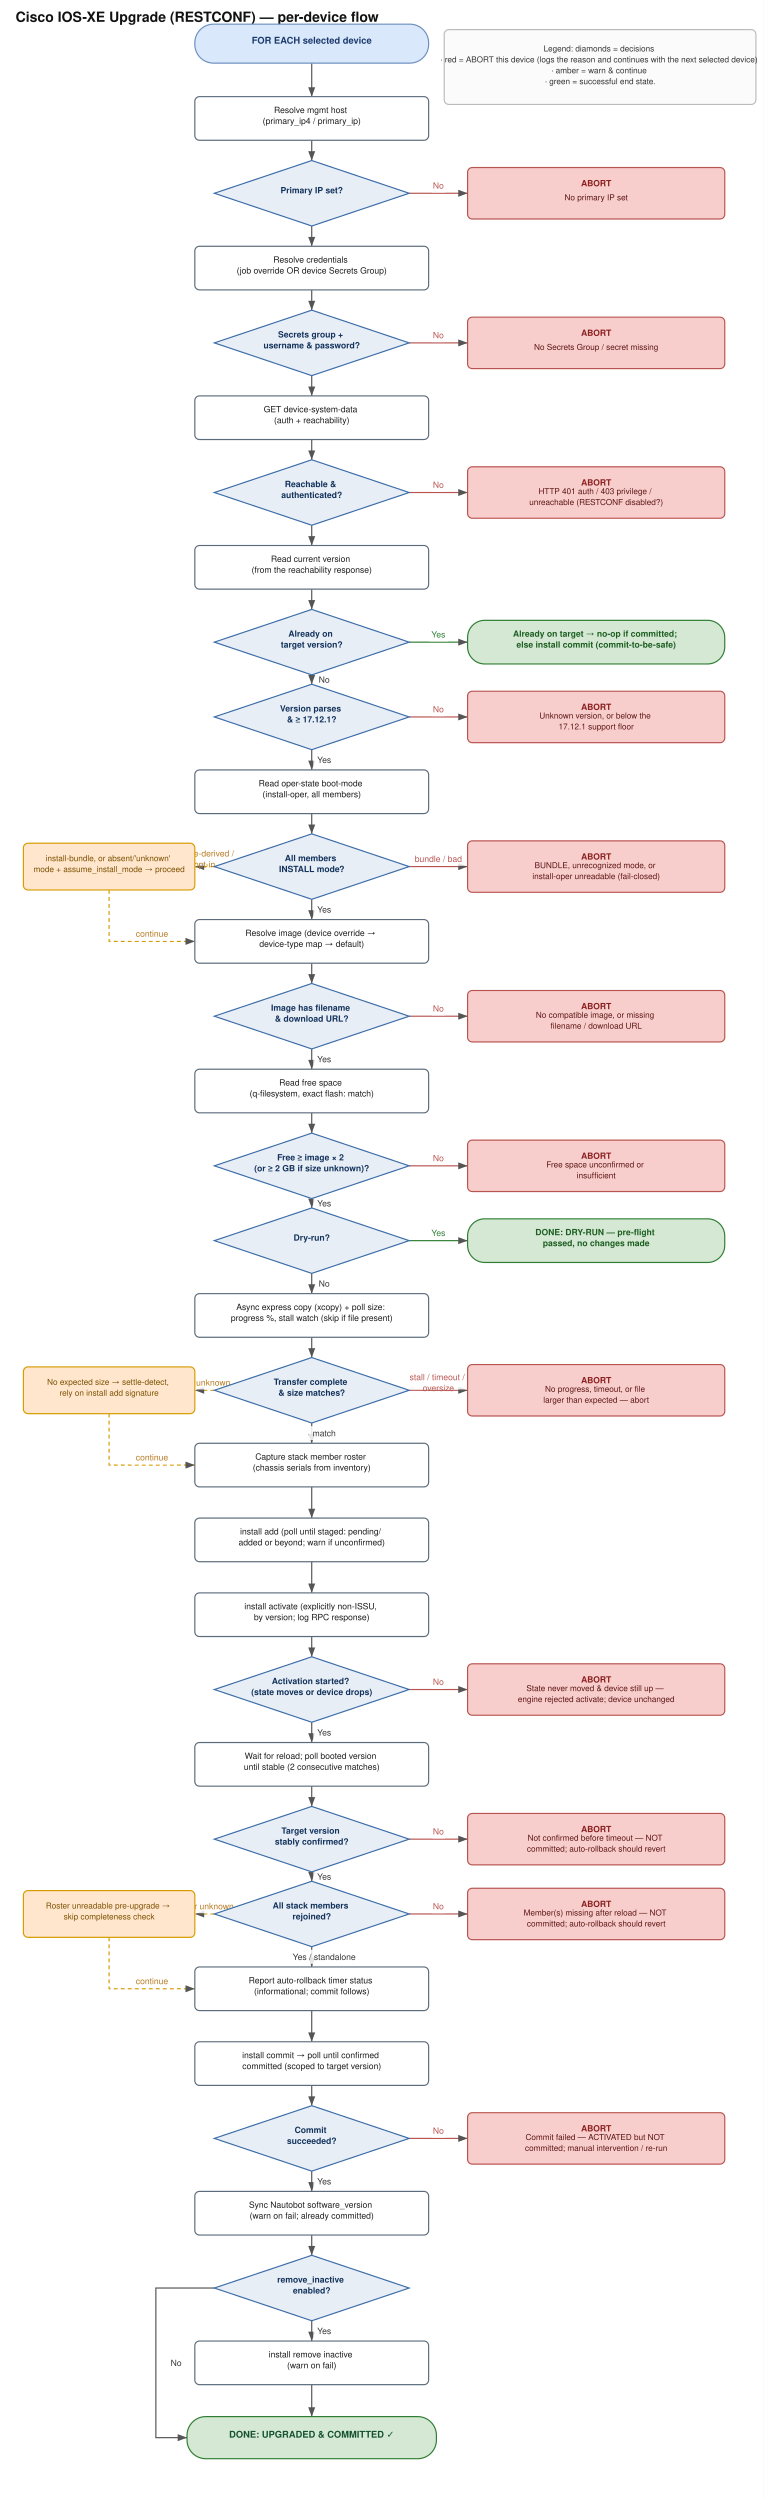
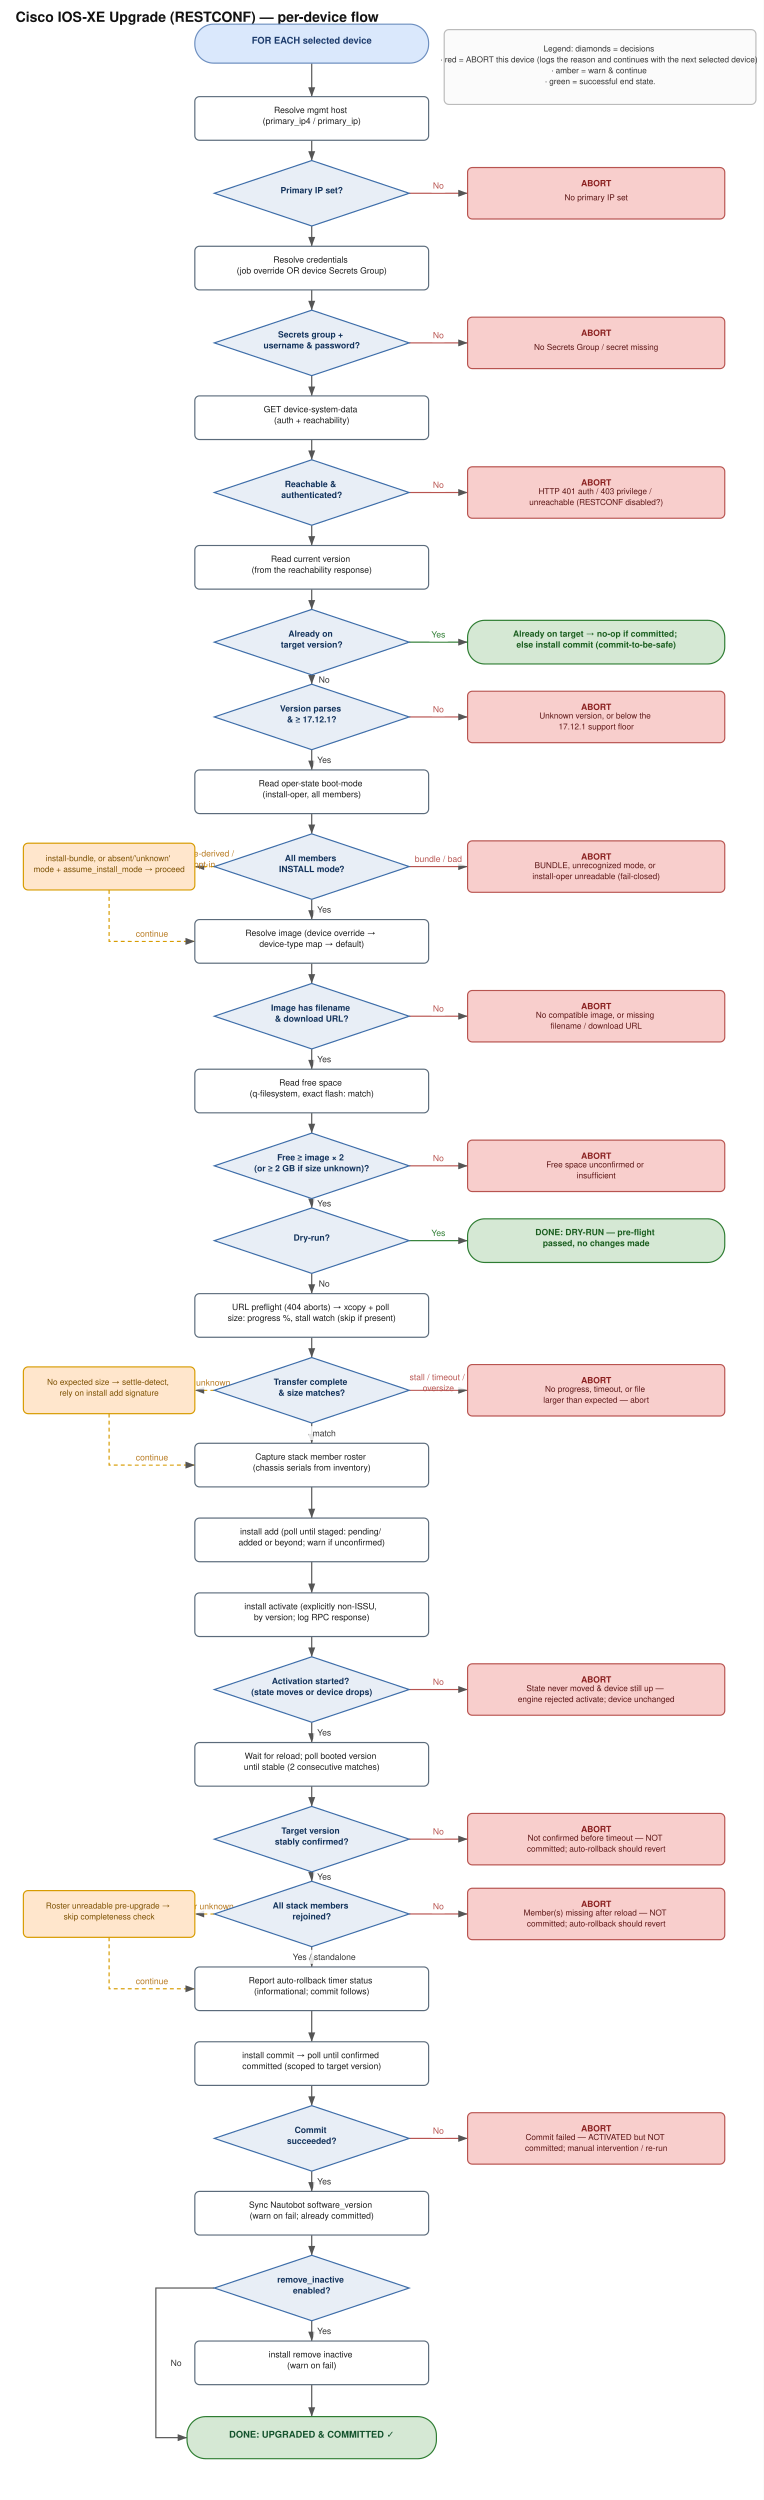
<svg xmlns="http://www.w3.org/2000/svg" viewBox="0 0 980 3208" width="980" height="3208" font-family="Helvetica,Arial,sans-serif">
  <defs>
    <marker id="arrow" markerWidth="10" markerHeight="10" refX="8" refY="3" orient="auto" markerUnits="strokeWidth">
      <path d="M0,0 L8,3 L0,6 z" fill="#555" />
    </marker>
  </defs>
  <rect x="0" y="0" width="980" height="3208" fill="#ffffff" />
  <text x="20" y="28" font-size="18" font-weight="bold" fill="#111">Cisco IOS-XE Upgrade (RESTCONF) — per-device flow</text>
  <rect x="570" y="38" width="400" height="96" rx="6" ry="6" fill="#fbfbfb" stroke="#bbb" stroke-width="1.5" />
  <text x="770" y="66" text-anchor="middle" font-family="Helvetica,Arial,sans-serif" font-size="10.5" fill="#333">
    <tspan x="770" dy="0">Legend:  diamonds = decisions</tspan>
    <tspan x="770" dy="14">· red = ABORT this device (logs the reason and continues with the next selected device)</tspan>
    <tspan x="770" dy="14">· amber = warn &amp; continue</tspan>
    <tspan x="770" dy="14">· green = successful end state.</tspan>
  </text>
  <path d="M 400 81 L 400 124" fill="none" stroke="#555" stroke-width="1.5" marker-end="url(#arrow)" />
  <path d="M 400 180 L 400 206" fill="none" stroke="#555" stroke-width="1.5" marker-end="url(#arrow)" />
  <path d="M 400 290 L 400 316" fill="none" stroke="#555" stroke-width="1.5" marker-end="url(#arrow)" />
  <path d="M 400 372 L 400 398" fill="none" stroke="#555" stroke-width="1.5" marker-end="url(#arrow)" />
  <path d="M 400 482 L 400 508" fill="none" stroke="#555" stroke-width="1.5" marker-end="url(#arrow)" />
  <path d="M 400 564 L 400 590" fill="none" stroke="#555" stroke-width="1.5" marker-end="url(#arrow)" />
  <path d="M 400 674 L 400 700" fill="none" stroke="#555" stroke-width="1.5" marker-end="url(#arrow)" />
  <path d="M 400 756 L 400 782" fill="none" stroke="#555" stroke-width="1.5" marker-end="url(#arrow)" />
  <path d="M 400 866 L 400 878" fill="none" stroke="#555" stroke-width="1.5" marker-end="url(#arrow)" />
  <rect x="406" y="863" width="21" height="18" rx="3" fill="#ffffff" fill-opacity="0.85" stroke="none" />
  <text x="416" y="876" text-anchor="middle" font-family="Helvetica,Arial,sans-serif" font-size="11" fill="#333">
    <tspan x="416" dy="0">No</tspan>
  </text>
  <path d="M 400 962 L 400 988" fill="none" stroke="#555" stroke-width="1.5" marker-end="url(#arrow)" />
  <rect x="402" y="966" width="28" height="18" rx="3" fill="#ffffff" fill-opacity="0.85" stroke="none" />
  <text x="416" y="979" text-anchor="middle" font-family="Helvetica,Arial,sans-serif" font-size="11" fill="#333">
    <tspan x="416" dy="0">Yes</tspan>
  </text>
  <path d="M 400 1044 L 400 1070" fill="none" stroke="#555" stroke-width="1.5" marker-end="url(#arrow)" />
  <path d="M 400 1154 L 400 1180" fill="none" stroke="#555" stroke-width="1.5" marker-end="url(#arrow)" />
  <rect x="402" y="1158" width="28" height="18" rx="3" fill="#ffffff" fill-opacity="0.85" stroke="none" />
  <text x="416" y="1171" text-anchor="middle" font-family="Helvetica,Arial,sans-serif" font-size="11" fill="#333">
    <tspan x="416" dy="0">Yes</tspan>
  </text>
  <path d="M 400 1236 L 400 1262" fill="none" stroke="#555" stroke-width="1.5" marker-end="url(#arrow)" />
  <path d="M 400 1346 L 400 1372" fill="none" stroke="#555" stroke-width="1.5" marker-end="url(#arrow)" />
  <rect x="402" y="1350" width="28" height="18" rx="3" fill="#ffffff" fill-opacity="0.85" stroke="none" />
  <text x="416" y="1363" text-anchor="middle" font-family="Helvetica,Arial,sans-serif" font-size="11" fill="#333">
    <tspan x="416" dy="0">Yes</tspan>
  </text>
  <path d="M 400 1428 L 400 1454" fill="none" stroke="#555" stroke-width="1.5" marker-end="url(#arrow)" />
  <path d="M 400 1538 L 400 1550" fill="none" stroke="#555" stroke-width="1.5" marker-end="url(#arrow)" />
  <rect x="402" y="1535" width="28" height="18" rx="3" fill="#ffffff" fill-opacity="0.85" stroke="none" />
  <text x="416" y="1548" text-anchor="middle" font-family="Helvetica,Arial,sans-serif" font-size="11" fill="#333">
    <tspan x="416" dy="0">Yes</tspan>
  </text>
  <path d="M 400 1634 L 400 1660" fill="none" stroke="#555" stroke-width="1.5" marker-end="url(#arrow)" />
  <rect x="406" y="1638" width="21" height="18" rx="3" fill="#ffffff" fill-opacity="0.85" stroke="none" />
  <text x="416" y="1651" text-anchor="middle" font-family="Helvetica,Arial,sans-serif" font-size="11" fill="#333">
    <tspan x="416" dy="0">No</tspan>
  </text>
  <path d="M 400 1716 L 400 1742" fill="none" stroke="#555" stroke-width="1.5" marker-end="url(#arrow)" />
  <path d="M 400 1826 L 400 1852" fill="none" stroke="#555" stroke-width="1.5" marker-end="url(#arrow)" />
  <rect x="396" y="1830" width="40" height="18" rx="3" fill="#ffffff" fill-opacity="0.85" stroke="none" />
  <text x="416" y="1843" text-anchor="middle" font-family="Helvetica,Arial,sans-serif" font-size="11" fill="#333">
    <tspan x="416" dy="0">match</tspan>
  </text>
  <path d="M 400 1908 L 400 1948" fill="none" stroke="#555" stroke-width="1.5" marker-end="url(#arrow)" />
  <path d="M 400 2004 L 400 2044" fill="none" stroke="#555" stroke-width="1.5" marker-end="url(#arrow)" />
  <path d="M 400 2100 L 400 2126" fill="none" stroke="#555" stroke-width="1.5" marker-end="url(#arrow)" />
  <path d="M 400 2210 L 400 2236" fill="none" stroke="#555" stroke-width="1.5" marker-end="url(#arrow)" />
  <rect x="402" y="2214" width="28" height="18" rx="3" fill="#ffffff" fill-opacity="0.85" stroke="none" />
  <text x="416" y="2227" text-anchor="middle" font-family="Helvetica,Arial,sans-serif" font-size="11" fill="#333">
    <tspan x="416" dy="0">Yes</tspan>
  </text>
  <path d="M 400 2292 L 400 2318" fill="none" stroke="#555" stroke-width="1.5" marker-end="url(#arrow)" />
  <path d="M 400 2402 L 400 2414" fill="none" stroke="#555" stroke-width="1.5" marker-end="url(#arrow)" />
  <rect x="402" y="2399" width="28" height="18" rx="3" fill="#ffffff" fill-opacity="0.85" stroke="none" />
  <text x="416" y="2412" text-anchor="middle" font-family="Helvetica,Arial,sans-serif" font-size="11" fill="#333">
    <tspan x="416" dy="0">Yes</tspan>
  </text>
  <path d="M 400 2498 L 400 2524" fill="none" stroke="#555" stroke-width="1.5" marker-end="url(#arrow)" />
  <rect x="360" y="2502" width="112" height="18" rx="3" fill="#ffffff" fill-opacity="0.85" stroke="none" />
  <text x="416" y="2515" text-anchor="middle" font-family="Helvetica,Arial,sans-serif" font-size="11" fill="#333">
    <tspan x="416" dy="0">Yes / standalone</tspan>
  </text>
  <path d="M 400 2580 L 400 2620" fill="none" stroke="#555" stroke-width="1.5" marker-end="url(#arrow)" />
  <path d="M 400 2676 L 400 2702" fill="none" stroke="#555" stroke-width="1.5" marker-end="url(#arrow)" />
  <path d="M 400 2786 L 400 2812" fill="none" stroke="#555" stroke-width="1.5" marker-end="url(#arrow)" />
  <rect x="402" y="2790" width="28" height="18" rx="3" fill="#ffffff" fill-opacity="0.85" stroke="none" />
  <text x="416" y="2803" text-anchor="middle" font-family="Helvetica,Arial,sans-serif" font-size="11" fill="#333">
    <tspan x="416" dy="0">Yes</tspan>
  </text>
  <path d="M 400 2868 L 400 2894" fill="none" stroke="#555" stroke-width="1.5" marker-end="url(#arrow)" />
  <path d="M 400 2978 L 400 3004" fill="none" stroke="#555" stroke-width="1.5" marker-end="url(#arrow)" />
  <rect x="402" y="2982" width="28" height="18" rx="3" fill="#ffffff" fill-opacity="0.85" stroke="none" />
  <text x="416" y="2995" text-anchor="middle" font-family="Helvetica,Arial,sans-serif" font-size="11" fill="#333">
    <tspan x="416" dy="0">Yes</tspan>
  </text>
  <path d="M 400 3060 L 400 3101" fill="none" stroke="#555" stroke-width="1.5" marker-end="url(#arrow)" />
  <path d="M 275 2936 L 200 2936 L 200 3128 L 240 3128" fill="none" stroke="#555" stroke-width="1.5" marker-end="url(#arrow)" />
  <rect x="216" y="3023" width="21" height="18" rx="3" fill="#ffffff" fill-opacity="0.85" stroke="none" />
  <text x="226" y="3036" text-anchor="middle" font-family="Helvetica,Arial,sans-serif" font-size="11" fill="#333">
    <tspan x="226" dy="0">No</tspan>
  </text>
  <path d="M 525 248 L 600 248" fill="none" stroke="#B85450" stroke-width="1.5" marker-end="url(#arrow)" />
  <rect x="552" y="229" width="21" height="18" rx="3" fill="#ffffff" fill-opacity="0.85" stroke="none" />
  <text x="562.5" y="242" text-anchor="middle" font-family="Helvetica,Arial,sans-serif" font-size="11" fill="#B85450">
    <tspan x="562.5" dy="0">No</tspan>
  </text>
  <rect x="600" y="215" width="330" height="66" rx="6" ry="6" fill="#F8CECC" stroke="#B85450" stroke-width="1.5" />
  <text x="765.0" y="239" text-anchor="middle" font-family="Helvetica,Arial,sans-serif" font-size="11" font-weight="bold" fill="#8a1f1f">
    <tspan x="765.0" dy="0">ABORT</tspan>
  </text>
  <text x="765.0" y="257" text-anchor="middle" font-family="Helvetica,Arial,sans-serif" font-size="10.5" fill="#5b1414">
    <tspan x="765.0" dy="0">No primary IP set</tspan>
  </text>
  <path d="M 525 440 L 600 440" fill="none" stroke="#B85450" stroke-width="1.5" marker-end="url(#arrow)" />
  <rect x="552" y="421" width="21" height="18" rx="3" fill="#ffffff" fill-opacity="0.85" stroke="none" />
  <text x="562.5" y="434" text-anchor="middle" font-family="Helvetica,Arial,sans-serif" font-size="11" fill="#B85450">
    <tspan x="562.5" dy="0">No</tspan>
  </text>
  <rect x="600" y="407" width="330" height="66" rx="6" ry="6" fill="#F8CECC" stroke="#B85450" stroke-width="1.5" />
  <text x="765.0" y="431" text-anchor="middle" font-family="Helvetica,Arial,sans-serif" font-size="11" font-weight="bold" fill="#8a1f1f">
    <tspan x="765.0" dy="0">ABORT</tspan>
  </text>
  <text x="765.0" y="449" text-anchor="middle" font-family="Helvetica,Arial,sans-serif" font-size="10.5" fill="#5b1414">
    <tspan x="765.0" dy="0">No Secrets Group / secret missing</tspan>
  </text>
  <path d="M 525 632 L 600 632" fill="none" stroke="#B85450" stroke-width="1.5" marker-end="url(#arrow)" />
  <rect x="552" y="613" width="21" height="18" rx="3" fill="#ffffff" fill-opacity="0.85" stroke="none" />
  <text x="562.5" y="626" text-anchor="middle" font-family="Helvetica,Arial,sans-serif" font-size="11" fill="#B85450">
    <tspan x="562.5" dy="0">No</tspan>
  </text>
  <rect x="600" y="599" width="330" height="66" rx="6" ry="6" fill="#F8CECC" stroke="#B85450" stroke-width="1.5" />
  <text x="765.0" y="623" text-anchor="middle" font-family="Helvetica,Arial,sans-serif" font-size="11" font-weight="bold" fill="#8a1f1f">
    <tspan x="765.0" dy="0">ABORT</tspan>
  </text>
  <text x="765.0" y="634" text-anchor="middle" font-family="Helvetica,Arial,sans-serif" font-size="10.5" fill="#5b1414">
    <tspan x="765.0" dy="0">HTTP 401 auth / 403 privilege /</tspan>
    <tspan x="765.0" dy="14">unreachable (RESTCONF disabled?)</tspan>
  </text>
  <path d="M 525 824 L 600 824" fill="none" stroke="#2E7D32" stroke-width="1.5" marker-end="url(#arrow)" />
  <rect x="549" y="805" width="28" height="18" rx="3" fill="#ffffff" fill-opacity="0.85" stroke="none" />
  <text x="562.5" y="818" text-anchor="middle" font-family="Helvetica,Arial,sans-serif" font-size="11" fill="#2E7D32">
    <tspan x="562.5" dy="0">Yes</tspan>
  </text>
  <rect x="600" y="796" width="330" height="56" rx="22" ry="22" fill="#D5E8D4" stroke="#2E7D32" stroke-width="1.5" />
  <text x="765.0" y="817" text-anchor="middle" font-family="Helvetica,Arial,sans-serif" font-size="11" font-weight="bold" fill="#1b5e20">
    <tspan x="765.0" dy="0">Already on target → no-op if committed;</tspan>
    <tspan x="765.0" dy="14">else install commit (commit-to-be-safe)</tspan>
  </text>
  <path d="M 525 920 L 600 920" fill="none" stroke="#B85450" stroke-width="1.5" marker-end="url(#arrow)" />
  <rect x="552" y="901" width="21" height="18" rx="3" fill="#ffffff" fill-opacity="0.85" stroke="none" />
  <text x="562.5" y="914" text-anchor="middle" font-family="Helvetica,Arial,sans-serif" font-size="11" fill="#B85450">
    <tspan x="562.5" dy="0">No</tspan>
  </text>
  <rect x="600" y="887" width="330" height="66" rx="6" ry="6" fill="#F8CECC" stroke="#B85450" stroke-width="1.5" />
  <text x="765.0" y="911" text-anchor="middle" font-family="Helvetica,Arial,sans-serif" font-size="11" font-weight="bold" fill="#8a1f1f">
    <tspan x="765.0" dy="0">ABORT</tspan>
  </text>
  <text x="765.0" y="922" text-anchor="middle" font-family="Helvetica,Arial,sans-serif" font-size="10.5" fill="#5b1414">
    <tspan x="765.0" dy="0">Unknown version, or below the</tspan>
    <tspan x="765.0" dy="14">17.12.1 support floor</tspan>
  </text>
  <path d="M 525 1112 L 600 1112" fill="none" stroke="#B85450" stroke-width="1.5" marker-end="url(#arrow)" />
  <rect x="520" y="1093" width="86" height="18" rx="3" fill="#ffffff" fill-opacity="0.85" stroke="none" />
  <text x="562.5" y="1106" text-anchor="middle" font-family="Helvetica,Arial,sans-serif" font-size="11" fill="#B85450">
    <tspan x="562.5" dy="0">bundle / bad</tspan>
  </text>
  <rect x="600" y="1079" width="330" height="66" rx="6" ry="6" fill="#F8CECC" stroke="#B85450" stroke-width="1.5" />
  <text x="765.0" y="1103" text-anchor="middle" font-family="Helvetica,Arial,sans-serif" font-size="11" font-weight="bold" fill="#8a1f1f">
    <tspan x="765.0" dy="0">ABORT</tspan>
  </text>
  <text x="765.0" y="1114" text-anchor="middle" font-family="Helvetica,Arial,sans-serif" font-size="10.5" fill="#5b1414">
    <tspan x="765.0" dy="0">BUNDLE, unrecognized mode, or</tspan>
    <tspan x="765.0" dy="14">install-oper unreadable (fail-closed)</tspan>
  </text>
  <path d="M 275 1112 L 250 1112" fill="none" stroke="#D79B00" stroke-width="1.5" stroke-dasharray="5,4" marker-end="url(#arrow)" />
  <rect x="184" y="1093" width="158" height="18" rx="3" fill="#ffffff" fill-opacity="0.85" stroke="none" />
  <text x="262.5" y="1099" text-anchor="middle" font-family="Helvetica,Arial,sans-serif" font-size="11" fill="#B7791f">
    <tspan x="262.5" dy="0">bundle-derived /</tspan>
    <tspan x="262.5" dy="14">opt-in</tspan>
  </text>
  <rect x="30" y="1082" width="220" height="60" rx="6" ry="6" fill="#FFE6CC" stroke="#D79B00" stroke-width="1.5" />
  <text x="140.0" y="1105" text-anchor="middle" font-family="Helvetica,Arial,sans-serif" font-size="10.5" fill="#7a4f00">
    <tspan x="140.0" dy="0">install-bundle, or absent/'unknown'</tspan>
    <tspan x="140.0" dy="14">mode + assume_install_mode → proceed</tspan>
  </text>
  <path d="M 140 1142 L 140 1208 L 250 1208" fill="none" stroke="#D79B00" stroke-width="1.5" stroke-dasharray="5,4" marker-end="url(#arrow)" />
  <rect x="165" y="1189" width="60" height="18" rx="3" fill="#ffffff" fill-opacity="0.85" stroke="none" />
  <text x="195.0" y="1202" text-anchor="middle" font-family="Helvetica,Arial,sans-serif" font-size="11" fill="#B7791f">
    <tspan x="195.0" dy="0">continue</tspan>
  </text>
  <path d="M 525 1304 L 600 1304" fill="none" stroke="#B85450" stroke-width="1.5" marker-end="url(#arrow)" />
  <rect x="552" y="1285" width="21" height="18" rx="3" fill="#ffffff" fill-opacity="0.85" stroke="none" />
  <text x="562.5" y="1298" text-anchor="middle" font-family="Helvetica,Arial,sans-serif" font-size="11" fill="#B85450">
    <tspan x="562.5" dy="0">No</tspan>
  </text>
  <rect x="600" y="1271" width="330" height="66" rx="6" ry="6" fill="#F8CECC" stroke="#B85450" stroke-width="1.5" />
  <text x="765.0" y="1295" text-anchor="middle" font-family="Helvetica,Arial,sans-serif" font-size="11" font-weight="bold" fill="#8a1f1f">
    <tspan x="765.0" dy="0">ABORT</tspan>
  </text>
  <text x="765.0" y="1306" text-anchor="middle" font-family="Helvetica,Arial,sans-serif" font-size="10.5" fill="#5b1414">
    <tspan x="765.0" dy="0">No compatible image, or missing</tspan>
    <tspan x="765.0" dy="14">filename / download URL</tspan>
  </text>
  <path d="M 525 1496 L 600 1496" fill="none" stroke="#B85450" stroke-width="1.5" marker-end="url(#arrow)" />
  <rect x="552" y="1477" width="21" height="18" rx="3" fill="#ffffff" fill-opacity="0.85" stroke="none" />
  <text x="562.5" y="1490" text-anchor="middle" font-family="Helvetica,Arial,sans-serif" font-size="11" fill="#B85450">
    <tspan x="562.5" dy="0">No</tspan>
  </text>
  <rect x="600" y="1463" width="330" height="66" rx="6" ry="6" fill="#F8CECC" stroke="#B85450" stroke-width="1.5" />
  <text x="765.0" y="1487" text-anchor="middle" font-family="Helvetica,Arial,sans-serif" font-size="11" font-weight="bold" fill="#8a1f1f">
    <tspan x="765.0" dy="0">ABORT</tspan>
  </text>
  <text x="765.0" y="1498" text-anchor="middle" font-family="Helvetica,Arial,sans-serif" font-size="10.5" fill="#5b1414">
    <tspan x="765.0" dy="0">Free space unconfirmed or</tspan>
    <tspan x="765.0" dy="14">insufficient</tspan>
  </text>
  <path d="M 525 1592 L 600 1592" fill="none" stroke="#2E7D32" stroke-width="1.5" marker-end="url(#arrow)" />
  <rect x="549" y="1573" width="28" height="18" rx="3" fill="#ffffff" fill-opacity="0.85" stroke="none" />
  <text x="562.5" y="1586" text-anchor="middle" font-family="Helvetica,Arial,sans-serif" font-size="11" fill="#2E7D32">
    <tspan x="562.5" dy="0">Yes</tspan>
  </text>
  <rect x="600" y="1564" width="330" height="56" rx="22" ry="22" fill="#D5E8D4" stroke="#2E7D32" stroke-width="1.5" />
  <text x="765.0" y="1585" text-anchor="middle" font-family="Helvetica,Arial,sans-serif" font-size="11" font-weight="bold" fill="#1b5e20">
    <tspan x="765.0" dy="0">DONE: DRY-RUN — pre-flight</tspan>
    <tspan x="765.0" dy="14">passed, no changes made</tspan>
  </text>
  <path d="M 525 1784 L 600 1784" fill="none" stroke="#B85450" stroke-width="1.5" marker-end="url(#arrow)" />
  <rect x="474" y="1765" width="177" height="18" rx="3" fill="#ffffff" fill-opacity="0.85" stroke="none" />
  <text x="562.5" y="1771" text-anchor="middle" font-family="Helvetica,Arial,sans-serif" font-size="11" fill="#B85450">
    <tspan x="562.5" dy="0">stall / timeout /</tspan>
    <tspan x="562.5" dy="14">oversize</tspan>
  </text>
  <rect x="600" y="1751" width="330" height="66" rx="6" ry="6" fill="#F8CECC" stroke="#B85450" stroke-width="1.5" />
  <text x="765.0" y="1775" text-anchor="middle" font-family="Helvetica,Arial,sans-serif" font-size="11" font-weight="bold" fill="#8a1f1f">
    <tspan x="765.0" dy="0">ABORT</tspan>
  </text>
  <text x="765.0" y="1786" text-anchor="middle" font-family="Helvetica,Arial,sans-serif" font-size="10.5" fill="#5b1414">
    <tspan x="765.0" dy="0">No progress, timeout, or file</tspan>
    <tspan x="765.0" dy="14">larger than expected — abort</tspan>
  </text>
  <path d="M 275 1784 L 250 1784" fill="none" stroke="#D79B00" stroke-width="1.5" stroke-dasharray="5,4" marker-end="url(#arrow)" />
  <rect x="220" y="1765" width="86" height="18" rx="3" fill="#ffffff" fill-opacity="0.85" stroke="none" />
  <text x="262.5" y="1778" text-anchor="middle" font-family="Helvetica,Arial,sans-serif" font-size="11" fill="#B7791f">
    <tspan x="262.5" dy="0">size unknown</tspan>
  </text>
  <rect x="30" y="1754" width="220" height="60" rx="6" ry="6" fill="#FFE6CC" stroke="#D79B00" stroke-width="1.5" />
  <text x="140.0" y="1777" text-anchor="middle" font-family="Helvetica,Arial,sans-serif" font-size="10.5" fill="#7a4f00">
    <tspan x="140.0" dy="0">No expected size → settle-detect,</tspan>
    <tspan x="140.0" dy="14">rely on install add signature</tspan>
  </text>
  <path d="M 140 1814 L 140 1880 L 250 1880" fill="none" stroke="#D79B00" stroke-width="1.5" stroke-dasharray="5,4" marker-end="url(#arrow)" />
  <rect x="165" y="1861" width="60" height="18" rx="3" fill="#ffffff" fill-opacity="0.85" stroke="none" />
  <text x="195.0" y="1874" text-anchor="middle" font-family="Helvetica,Arial,sans-serif" font-size="11" fill="#B7791f">
    <tspan x="195.0" dy="0">continue</tspan>
  </text>
  <path d="M 525 2168 L 600 2168" fill="none" stroke="#B85450" stroke-width="1.5" marker-end="url(#arrow)" />
  <rect x="552" y="2149" width="21" height="18" rx="3" fill="#ffffff" fill-opacity="0.85" stroke="none" />
  <text x="562.5" y="2162" text-anchor="middle" font-family="Helvetica,Arial,sans-serif" font-size="11" fill="#B85450">
    <tspan x="562.5" dy="0">No</tspan>
  </text>
  <rect x="600" y="2135" width="330" height="66" rx="6" ry="6" fill="#F8CECC" stroke="#B85450" stroke-width="1.5" />
  <text x="765.0" y="2159" text-anchor="middle" font-family="Helvetica,Arial,sans-serif" font-size="11" font-weight="bold" fill="#8a1f1f">
    <tspan x="765.0" dy="0">ABORT</tspan>
  </text>
  <text x="765.0" y="2170" text-anchor="middle" font-family="Helvetica,Arial,sans-serif" font-size="10.5" fill="#5b1414">
    <tspan x="765.0" dy="0">State never moved &amp; device still up —</tspan>
    <tspan x="765.0" dy="14">engine rejected activate; device unchanged</tspan>
  </text>
  <path d="M 525 2360 L 600 2360" fill="none" stroke="#B85450" stroke-width="1.5" marker-end="url(#arrow)" />
  <rect x="552" y="2341" width="21" height="18" rx="3" fill="#ffffff" fill-opacity="0.85" stroke="none" />
  <text x="562.5" y="2354" text-anchor="middle" font-family="Helvetica,Arial,sans-serif" font-size="11" fill="#B85450">
    <tspan x="562.5" dy="0">No</tspan>
  </text>
  <rect x="600" y="2327" width="330" height="66" rx="6" ry="6" fill="#F8CECC" stroke="#B85450" stroke-width="1.5" />
  <text x="765.0" y="2351" text-anchor="middle" font-family="Helvetica,Arial,sans-serif" font-size="11" font-weight="bold" fill="#8a1f1f">
    <tspan x="765.0" dy="0">ABORT</tspan>
  </text>
  <text x="765.0" y="2362" text-anchor="middle" font-family="Helvetica,Arial,sans-serif" font-size="10.5" fill="#5b1414">
    <tspan x="765.0" dy="0">Not confirmed before timeout — NOT</tspan>
    <tspan x="765.0" dy="14">committed; auto-rollback should revert</tspan>
  </text>
  <path d="M 525 2456 L 600 2456" fill="none" stroke="#B85450" stroke-width="1.5" marker-end="url(#arrow)" />
  <rect x="552" y="2437" width="21" height="18" rx="3" fill="#ffffff" fill-opacity="0.85" stroke="none" />
  <text x="562.5" y="2450" text-anchor="middle" font-family="Helvetica,Arial,sans-serif" font-size="11" fill="#B85450">
    <tspan x="562.5" dy="0">No</tspan>
  </text>
  <rect x="600" y="2423" width="330" height="66" rx="6" ry="6" fill="#F8CECC" stroke="#B85450" stroke-width="1.5" />
  <text x="765.0" y="2447" text-anchor="middle" font-family="Helvetica,Arial,sans-serif" font-size="11" font-weight="bold" fill="#8a1f1f">
    <tspan x="765.0" dy="0">ABORT</tspan>
  </text>
  <text x="765.0" y="2458" text-anchor="middle" font-family="Helvetica,Arial,sans-serif" font-size="10.5" fill="#5b1414">
    <tspan x="765.0" dy="0">Member(s) missing after reload — NOT</tspan>
    <tspan x="765.0" dy="14">committed; auto-rollback should revert</tspan>
  </text>
  <path d="M 275 2456 L 250 2456" fill="none" stroke="#D79B00" stroke-width="1.5" stroke-dasharray="5,4" marker-end="url(#arrow)" />
  <rect x="213" y="2437" width="99" height="18" rx="3" fill="#ffffff" fill-opacity="0.85" stroke="none" />
  <text x="262.5" y="2450" text-anchor="middle" font-family="Helvetica,Arial,sans-serif" font-size="11" fill="#B7791f">
    <tspan x="262.5" dy="0">roster unknown</tspan>
  </text>
  <rect x="30" y="2426" width="220" height="60" rx="6" ry="6" fill="#FFE6CC" stroke="#D79B00" stroke-width="1.5" />
  <text x="140.0" y="2449" text-anchor="middle" font-family="Helvetica,Arial,sans-serif" font-size="10.5" fill="#7a4f00">
    <tspan x="140.0" dy="0">Roster unreadable pre-upgrade →</tspan>
    <tspan x="140.0" dy="14">skip completeness check</tspan>
  </text>
  <path d="M 140 2486 L 140 2552 L 250 2552" fill="none" stroke="#D79B00" stroke-width="1.5" stroke-dasharray="5,4" marker-end="url(#arrow)" />
  <rect x="165" y="2533" width="60" height="18" rx="3" fill="#ffffff" fill-opacity="0.85" stroke="none" />
  <text x="195.0" y="2546" text-anchor="middle" font-family="Helvetica,Arial,sans-serif" font-size="11" fill="#B7791f">
    <tspan x="195.0" dy="0">continue</tspan>
  </text>
  <path d="M 525 2744 L 600 2744" fill="none" stroke="#B85450" stroke-width="1.5" marker-end="url(#arrow)" />
  <rect x="552" y="2725" width="21" height="18" rx="3" fill="#ffffff" fill-opacity="0.85" stroke="none" />
  <text x="562.5" y="2738" text-anchor="middle" font-family="Helvetica,Arial,sans-serif" font-size="11" fill="#B85450">
    <tspan x="562.5" dy="0">No</tspan>
  </text>
  <rect x="600" y="2711" width="330" height="66" rx="6" ry="6" fill="#F8CECC" stroke="#B85450" stroke-width="1.5" />
  <text x="765.0" y="2735" text-anchor="middle" font-family="Helvetica,Arial,sans-serif" font-size="11" font-weight="bold" fill="#8a1f1f">
    <tspan x="765.0" dy="0">ABORT</tspan>
  </text>
  <text x="765.0" y="2746" text-anchor="middle" font-family="Helvetica,Arial,sans-serif" font-size="10.5" fill="#5b1414">
    <tspan x="765.0" dy="0">Commit failed — ACTIVATED but NOT</tspan>
    <tspan x="765.0" dy="14">committed; manual intervention / re-run</tspan>
  </text>
  <rect x="250" y="31" width="300" height="50" rx="24" ry="24" fill="#DAE8FC" stroke="#6C8EBF" stroke-width="1.5" />
  <text x="400" y="56" text-anchor="middle" font-family="Helvetica,Arial,sans-serif" font-size="12" font-weight="bold" fill="#1b3a6b">
    <tspan x="400" dy="0">FOR EACH selected device</tspan>
  </text>
  <rect x="250" y="124" width="300" height="56" rx="6" ry="6" fill="#FFFFFF" stroke="#5B6B7B" stroke-width="1.5" />
  <text x="400" y="145" text-anchor="middle" font-family="Helvetica,Arial,sans-serif" font-size="11" fill="#1a1a1a">
    <tspan x="400" dy="0">Resolve mgmt host</tspan>
    <tspan x="400" dy="14">(primary_ip4 / primary_ip)</tspan>
  </text>
  <polygon points="400,206.0 525.0,248 400,290.0 275.0,248" fill="#E8EEF6" stroke="#3C6CA8" stroke-width="1.5" />
  <text x="400" y="248" text-anchor="middle" font-family="Helvetica,Arial,sans-serif" font-size="11" font-weight="bold" fill="#13335c">
    <tspan x="400" dy="0">Primary IP set?</tspan>
  </text>
  <rect x="250" y="316" width="300" height="56" rx="6" ry="6" fill="#FFFFFF" stroke="#5B6B7B" stroke-width="1.5" />
  <text x="400" y="337" text-anchor="middle" font-family="Helvetica,Arial,sans-serif" font-size="11" fill="#1a1a1a">
    <tspan x="400" dy="0">Resolve credentials</tspan>
    <tspan x="400" dy="14">(job override OR device Secrets Group)</tspan>
  </text>
  <polygon points="400,398.0 525.0,440 400,482.0 275.0,440" fill="#E8EEF6" stroke="#3C6CA8" stroke-width="1.5" />
  <text x="400" y="433" text-anchor="middle" font-family="Helvetica,Arial,sans-serif" font-size="11" font-weight="bold" fill="#13335c">
    <tspan x="400" dy="0">Secrets group +</tspan>
    <tspan x="400" dy="14">username &amp; password?</tspan>
  </text>
  <rect x="250" y="508" width="300" height="56" rx="6" ry="6" fill="#FFFFFF" stroke="#5B6B7B" stroke-width="1.5" />
  <text x="400" y="529" text-anchor="middle" font-family="Helvetica,Arial,sans-serif" font-size="11" fill="#1a1a1a">
    <tspan x="400" dy="0">GET device-system-data</tspan>
    <tspan x="400" dy="14">(auth + reachability)</tspan>
  </text>
  <polygon points="400,590.0 525.0,632 400,674.0 275.0,632" fill="#E8EEF6" stroke="#3C6CA8" stroke-width="1.5" />
  <text x="400" y="625" text-anchor="middle" font-family="Helvetica,Arial,sans-serif" font-size="11" font-weight="bold" fill="#13335c">
    <tspan x="400" dy="0">Reachable &amp;</tspan>
    <tspan x="400" dy="14">authenticated?</tspan>
  </text>
  <rect x="250" y="700" width="300" height="56" rx="6" ry="6" fill="#FFFFFF" stroke="#5B6B7B" stroke-width="1.5" />
  <text x="400" y="721" text-anchor="middle" font-family="Helvetica,Arial,sans-serif" font-size="11" fill="#1a1a1a">
    <tspan x="400" dy="0">Read current version</tspan>
    <tspan x="400" dy="14">(from the reachability response)</tspan>
  </text>
  <polygon points="400,782.0 525.0,824 400,866.0 275.0,824" fill="#E8EEF6" stroke="#3C6CA8" stroke-width="1.5" />
  <text x="400" y="817" text-anchor="middle" font-family="Helvetica,Arial,sans-serif" font-size="11" font-weight="bold" fill="#13335c">
    <tspan x="400" dy="0">Already on</tspan>
    <tspan x="400" dy="14">target version?</tspan>
  </text>
  <polygon points="400,878.0 525.0,920 400,962.0 275.0,920" fill="#E8EEF6" stroke="#3C6CA8" stroke-width="1.5" />
  <text x="400" y="913" text-anchor="middle" font-family="Helvetica,Arial,sans-serif" font-size="11" font-weight="bold" fill="#13335c">
    <tspan x="400" dy="0">Version parses</tspan>
    <tspan x="400" dy="14">&amp; ≥ 17.12.1?</tspan>
  </text>
  <rect x="250" y="988" width="300" height="56" rx="6" ry="6" fill="#FFFFFF" stroke="#5B6B7B" stroke-width="1.5" />
  <text x="400" y="1009" text-anchor="middle" font-family="Helvetica,Arial,sans-serif" font-size="11" fill="#1a1a1a">
    <tspan x="400" dy="0">Read oper-state boot-mode</tspan>
    <tspan x="400" dy="14">(install-oper, all members)</tspan>
  </text>
  <polygon points="400,1070.0 525.0,1112 400,1154.0 275.0,1112" fill="#E8EEF6" stroke="#3C6CA8" stroke-width="1.5" />
  <text x="400" y="1105" text-anchor="middle" font-family="Helvetica,Arial,sans-serif" font-size="11" font-weight="bold" fill="#13335c">
    <tspan x="400" dy="0">All members</tspan>
    <tspan x="400" dy="14">INSTALL mode?</tspan>
  </text>
  <rect x="250" y="1180" width="300" height="56" rx="6" ry="6" fill="#FFFFFF" stroke="#5B6B7B" stroke-width="1.5" />
  <text x="400" y="1201" text-anchor="middle" font-family="Helvetica,Arial,sans-serif" font-size="11" fill="#1a1a1a">
    <tspan x="400" dy="0">Resolve image (device override →</tspan>
    <tspan x="400" dy="14">device-type map → default)</tspan>
  </text>
  <polygon points="400,1262.0 525.0,1304 400,1346.0 275.0,1304" fill="#E8EEF6" stroke="#3C6CA8" stroke-width="1.5" />
  <text x="400" y="1297" text-anchor="middle" font-family="Helvetica,Arial,sans-serif" font-size="11" font-weight="bold" fill="#13335c">
    <tspan x="400" dy="0">Image has filename</tspan>
    <tspan x="400" dy="14">&amp; download URL?</tspan>
  </text>
  <rect x="250" y="1372" width="300" height="56" rx="6" ry="6" fill="#FFFFFF" stroke="#5B6B7B" stroke-width="1.5" />
  <text x="400" y="1393" text-anchor="middle" font-family="Helvetica,Arial,sans-serif" font-size="11" fill="#1a1a1a">
    <tspan x="400" dy="0">Read free space</tspan>
    <tspan x="400" dy="14">(q-filesystem, exact flash: match)</tspan>
  </text>
  <polygon points="400,1454.0 525.0,1496 400,1538.0 275.0,1496" fill="#E8EEF6" stroke="#3C6CA8" stroke-width="1.5" />
  <text x="400" y="1489" text-anchor="middle" font-family="Helvetica,Arial,sans-serif" font-size="11" font-weight="bold" fill="#13335c">
    <tspan x="400" dy="0">Free ≥ image × 2</tspan>
    <tspan x="400" dy="14">(or ≥ 2 GB if size unknown)?</tspan>
  </text>
  <polygon points="400,1550.0 525.0,1592 400,1634.0 275.0,1592" fill="#E8EEF6" stroke="#3C6CA8" stroke-width="1.5" />
  <text x="400" y="1592" text-anchor="middle" font-family="Helvetica,Arial,sans-serif" font-size="11" font-weight="bold" fill="#13335c">
    <tspan x="400" dy="0">Dry-run?</tspan>
  </text>
  <rect x="250" y="1660" width="300" height="56" rx="6" ry="6" fill="#FFFFFF" stroke="#5B6B7B" stroke-width="1.5" />
  <text x="400" y="1681" text-anchor="middle" font-family="Helvetica,Arial,sans-serif" font-size="11" fill="#1a1a1a">
-     <tspan x="400" dy="0">Async express copy (xcopy) + poll size:</tspan>
-     <tspan x="400" dy="14">progress %, stall watch (skip if file present)</tspan>
+     <tspan x="400" dy="0">URL preflight (404 aborts) → xcopy + poll</tspan>
+     <tspan x="400" dy="14">size: progress %, stall watch (skip if present)</tspan>
  </text>
  <polygon points="400,1742.0 525.0,1784 400,1826.0 275.0,1784" fill="#E8EEF6" stroke="#3C6CA8" stroke-width="1.5" />
  <text x="400" y="1777" text-anchor="middle" font-family="Helvetica,Arial,sans-serif" font-size="11" font-weight="bold" fill="#13335c">
    <tspan x="400" dy="0">Transfer complete</tspan>
    <tspan x="400" dy="14">&amp; size matches?</tspan>
  </text>
  <rect x="250" y="1852" width="300" height="56" rx="6" ry="6" fill="#FFFFFF" stroke="#5B6B7B" stroke-width="1.5" />
  <text x="400" y="1873" text-anchor="middle" font-family="Helvetica,Arial,sans-serif" font-size="11" fill="#1a1a1a">
    <tspan x="400" dy="0">Capture stack member roster</tspan>
    <tspan x="400" dy="14">(chassis serials from inventory)</tspan>
  </text>
  <rect x="250" y="1948" width="300" height="56" rx="6" ry="6" fill="#FFFFFF" stroke="#5B6B7B" stroke-width="1.5" />
  <text x="400" y="1969" text-anchor="middle" font-family="Helvetica,Arial,sans-serif" font-size="11" fill="#1a1a1a">
    <tspan x="400" dy="0">install add (poll until staged: pending/</tspan>
    <tspan x="400" dy="14">added or beyond; warn if unconfirmed)</tspan>
  </text>
  <rect x="250" y="2044" width="300" height="56" rx="6" ry="6" fill="#FFFFFF" stroke="#5B6B7B" stroke-width="1.5" />
  <text x="400" y="2065" text-anchor="middle" font-family="Helvetica,Arial,sans-serif" font-size="11" fill="#1a1a1a">
    <tspan x="400" dy="0">install activate (explicitly non-ISSU,</tspan>
    <tspan x="400" dy="14">by version; log RPC response)</tspan>
  </text>
  <polygon points="400,2126.0 525.0,2168 400,2210.0 275.0,2168" fill="#E8EEF6" stroke="#3C6CA8" stroke-width="1.5" />
  <text x="400" y="2161" text-anchor="middle" font-family="Helvetica,Arial,sans-serif" font-size="11" font-weight="bold" fill="#13335c">
    <tspan x="400" dy="0">Activation started?</tspan>
    <tspan x="400" dy="14">(state moves or device drops)</tspan>
  </text>
  <rect x="250" y="2236" width="300" height="56" rx="6" ry="6" fill="#FFFFFF" stroke="#5B6B7B" stroke-width="1.5" />
  <text x="400" y="2257" text-anchor="middle" font-family="Helvetica,Arial,sans-serif" font-size="11" fill="#1a1a1a">
    <tspan x="400" dy="0">Wait for reload; poll booted version</tspan>
    <tspan x="400" dy="14">until stable (2 consecutive matches)</tspan>
  </text>
  <polygon points="400,2318.0 525.0,2360 400,2402.0 275.0,2360" fill="#E8EEF6" stroke="#3C6CA8" stroke-width="1.5" />
  <text x="400" y="2353" text-anchor="middle" font-family="Helvetica,Arial,sans-serif" font-size="11" font-weight="bold" fill="#13335c">
    <tspan x="400" dy="0">Target version</tspan>
    <tspan x="400" dy="14">stably confirmed?</tspan>
  </text>
  <polygon points="400,2414.0 525.0,2456 400,2498.0 275.0,2456" fill="#E8EEF6" stroke="#3C6CA8" stroke-width="1.5" />
  <text x="400" y="2449" text-anchor="middle" font-family="Helvetica,Arial,sans-serif" font-size="11" font-weight="bold" fill="#13335c">
    <tspan x="400" dy="0">All stack members</tspan>
    <tspan x="400" dy="14">rejoined?</tspan>
  </text>
  <rect x="250" y="2524" width="300" height="56" rx="6" ry="6" fill="#FFFFFF" stroke="#5B6B7B" stroke-width="1.5" />
  <text x="400" y="2545" text-anchor="middle" font-family="Helvetica,Arial,sans-serif" font-size="11" fill="#1a1a1a">
    <tspan x="400" dy="0">Report auto-rollback timer status</tspan>
    <tspan x="400" dy="14">(informational; commit follows)</tspan>
  </text>
  <rect x="250" y="2620" width="300" height="56" rx="6" ry="6" fill="#FFFFFF" stroke="#5B6B7B" stroke-width="1.5" />
  <text x="400" y="2641" text-anchor="middle" font-family="Helvetica,Arial,sans-serif" font-size="11" fill="#1a1a1a">
    <tspan x="400" dy="0">install commit → poll until confirmed</tspan>
    <tspan x="400" dy="14">committed (scoped to target version)</tspan>
  </text>
  <polygon points="400,2702.0 525.0,2744 400,2786.0 275.0,2744" fill="#E8EEF6" stroke="#3C6CA8" stroke-width="1.5" />
  <text x="400" y="2737" text-anchor="middle" font-family="Helvetica,Arial,sans-serif" font-size="11" font-weight="bold" fill="#13335c">
    <tspan x="400" dy="0">Commit</tspan>
    <tspan x="400" dy="14">succeeded?</tspan>
  </text>
  <rect x="250" y="2812" width="300" height="56" rx="6" ry="6" fill="#FFFFFF" stroke="#5B6B7B" stroke-width="1.5" />
  <text x="400" y="2833" text-anchor="middle" font-family="Helvetica,Arial,sans-serif" font-size="11" fill="#1a1a1a">
    <tspan x="400" dy="0">Sync Nautobot software_version</tspan>
    <tspan x="400" dy="14">(warn on fail; already committed)</tspan>
  </text>
  <polygon points="400,2894.0 525.0,2936 400,2978.0 275.0,2936" fill="#E8EEF6" stroke="#3C6CA8" stroke-width="1.5" />
  <text x="400" y="2929" text-anchor="middle" font-family="Helvetica,Arial,sans-serif" font-size="11" font-weight="bold" fill="#13335c">
    <tspan x="400" dy="0">remove_inactive</tspan>
    <tspan x="400" dy="14">enabled?</tspan>
  </text>
  <rect x="250" y="3004" width="300" height="56" rx="6" ry="6" fill="#FFFFFF" stroke="#5B6B7B" stroke-width="1.5" />
  <text x="400" y="3025" text-anchor="middle" font-family="Helvetica,Arial,sans-serif" font-size="11" fill="#1a1a1a">
    <tspan x="400" dy="0">install remove inactive</tspan>
    <tspan x="400" dy="14">(warn on fail)</tspan>
  </text>
  <rect x="240" y="3101" width="320" height="54" rx="24" ry="24" fill="#D5E8D4" stroke="#2E7D32" stroke-width="1.5" />
  <text x="400" y="3128" text-anchor="middle" font-family="Helvetica,Arial,sans-serif" font-size="12" font-weight="bold" fill="#14532d">
    <tspan x="400" dy="0">DONE: UPGRADED &amp; COMMITTED ✓</tspan>
  </text>
</svg>
